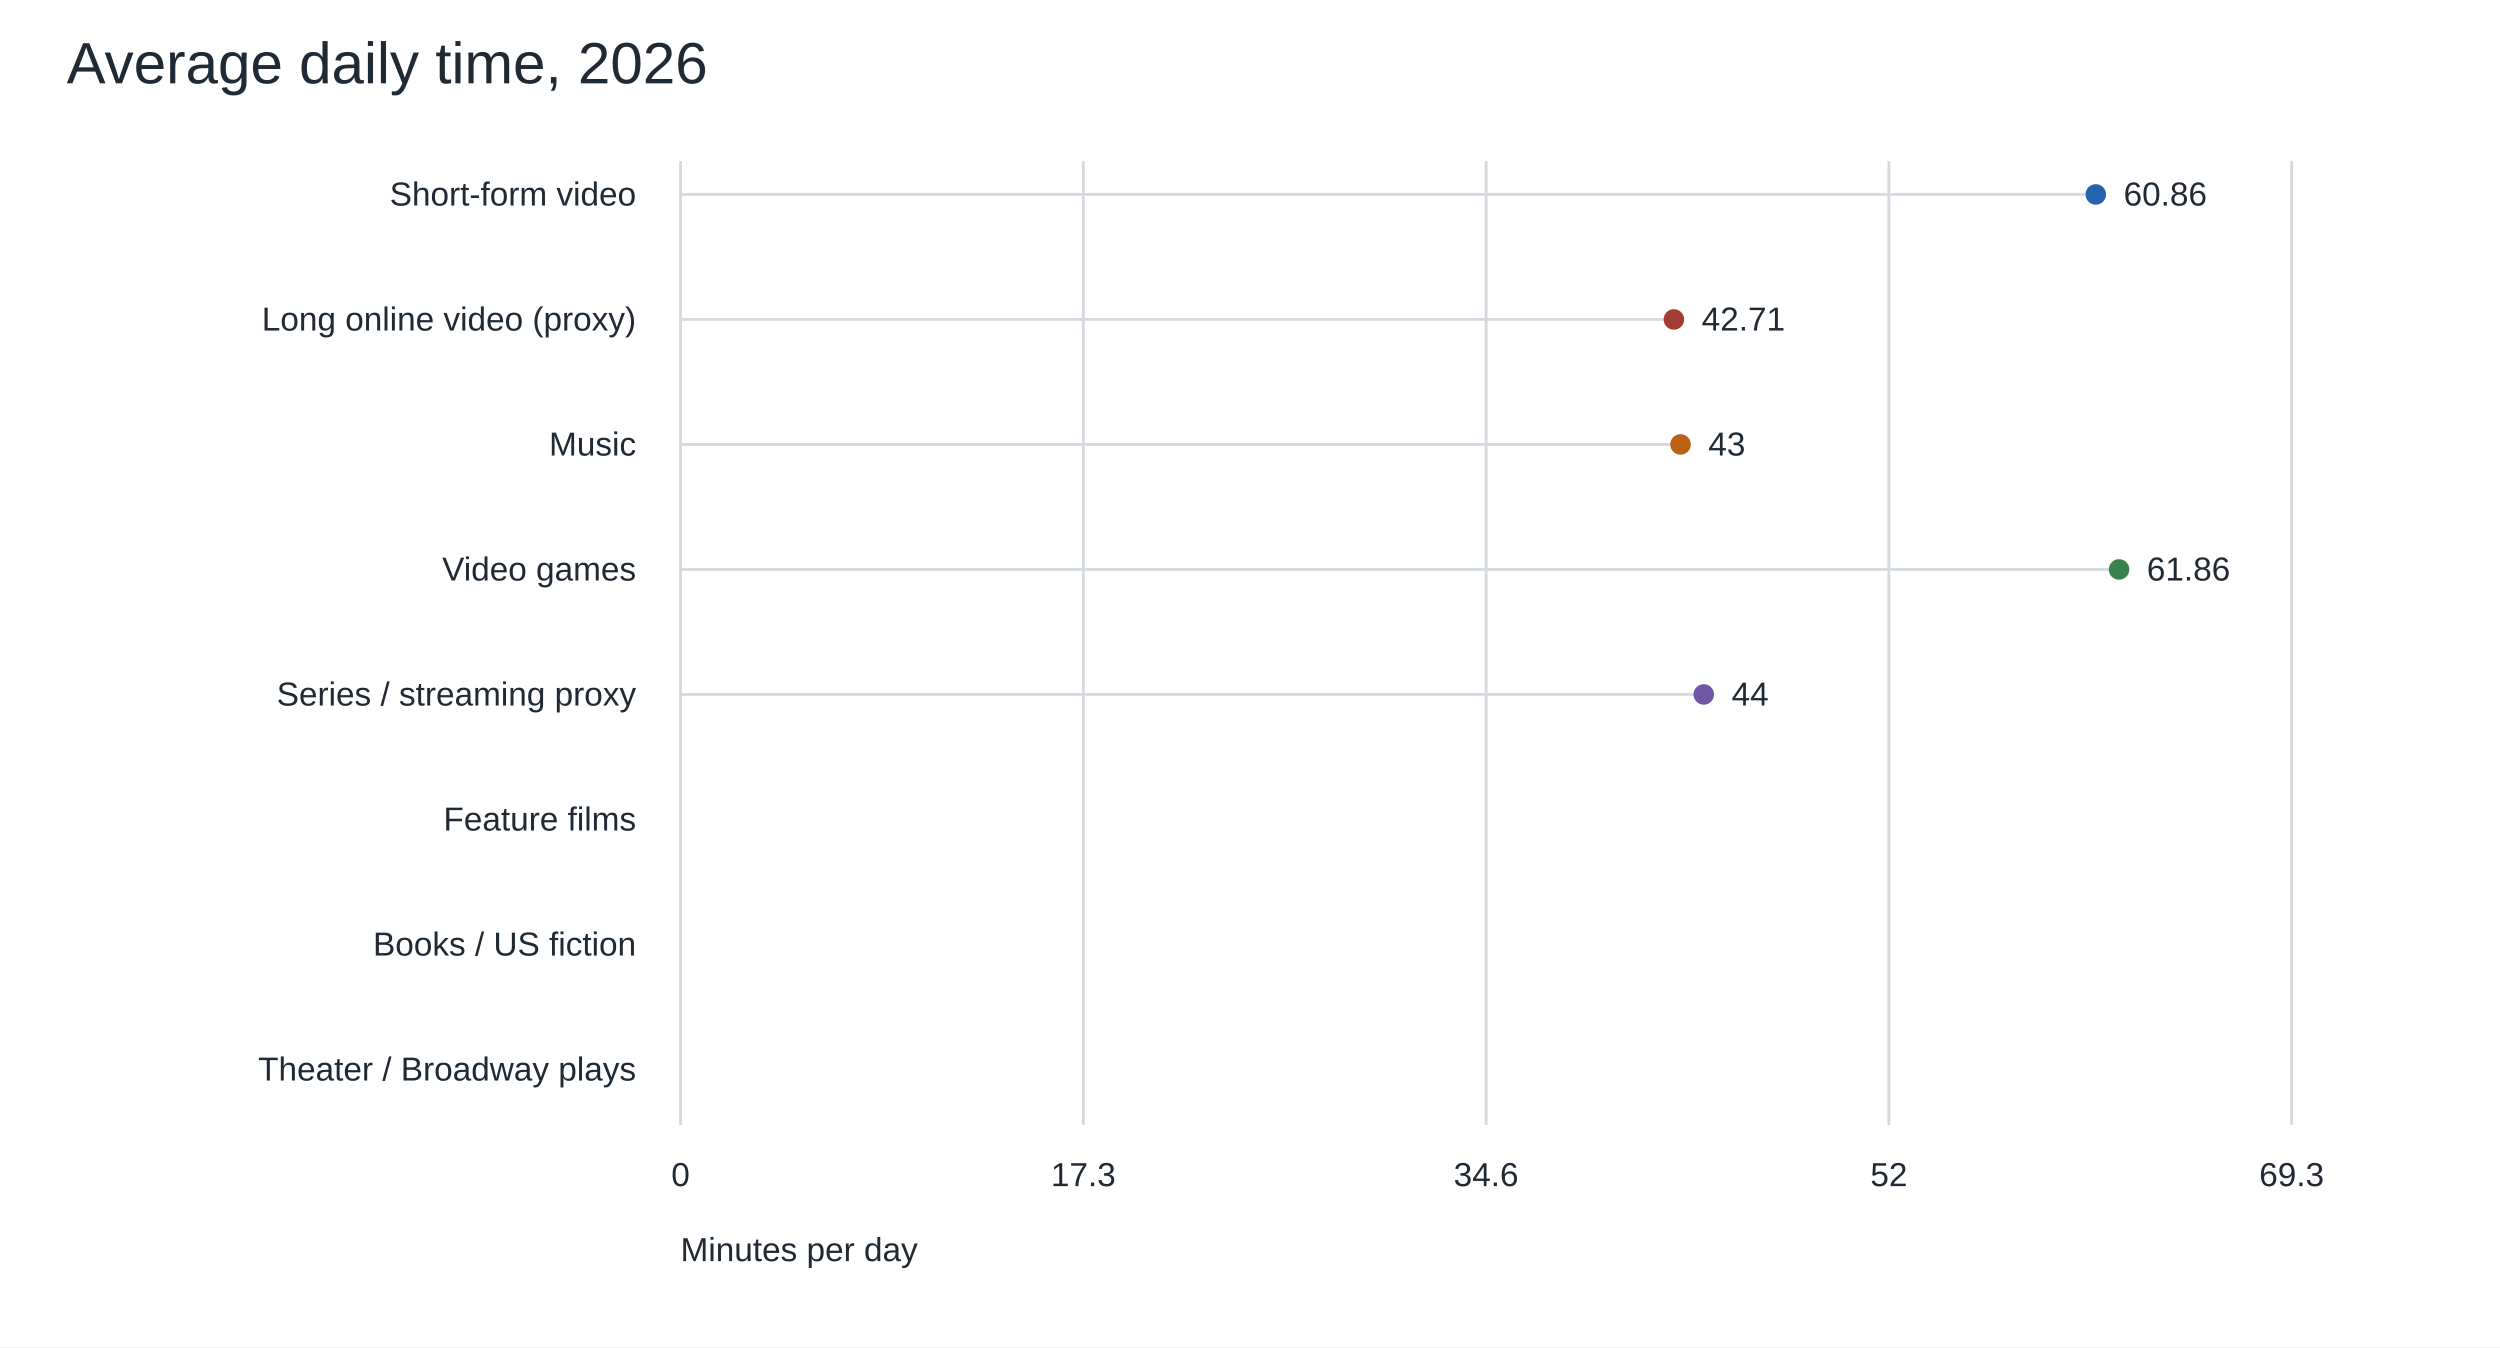
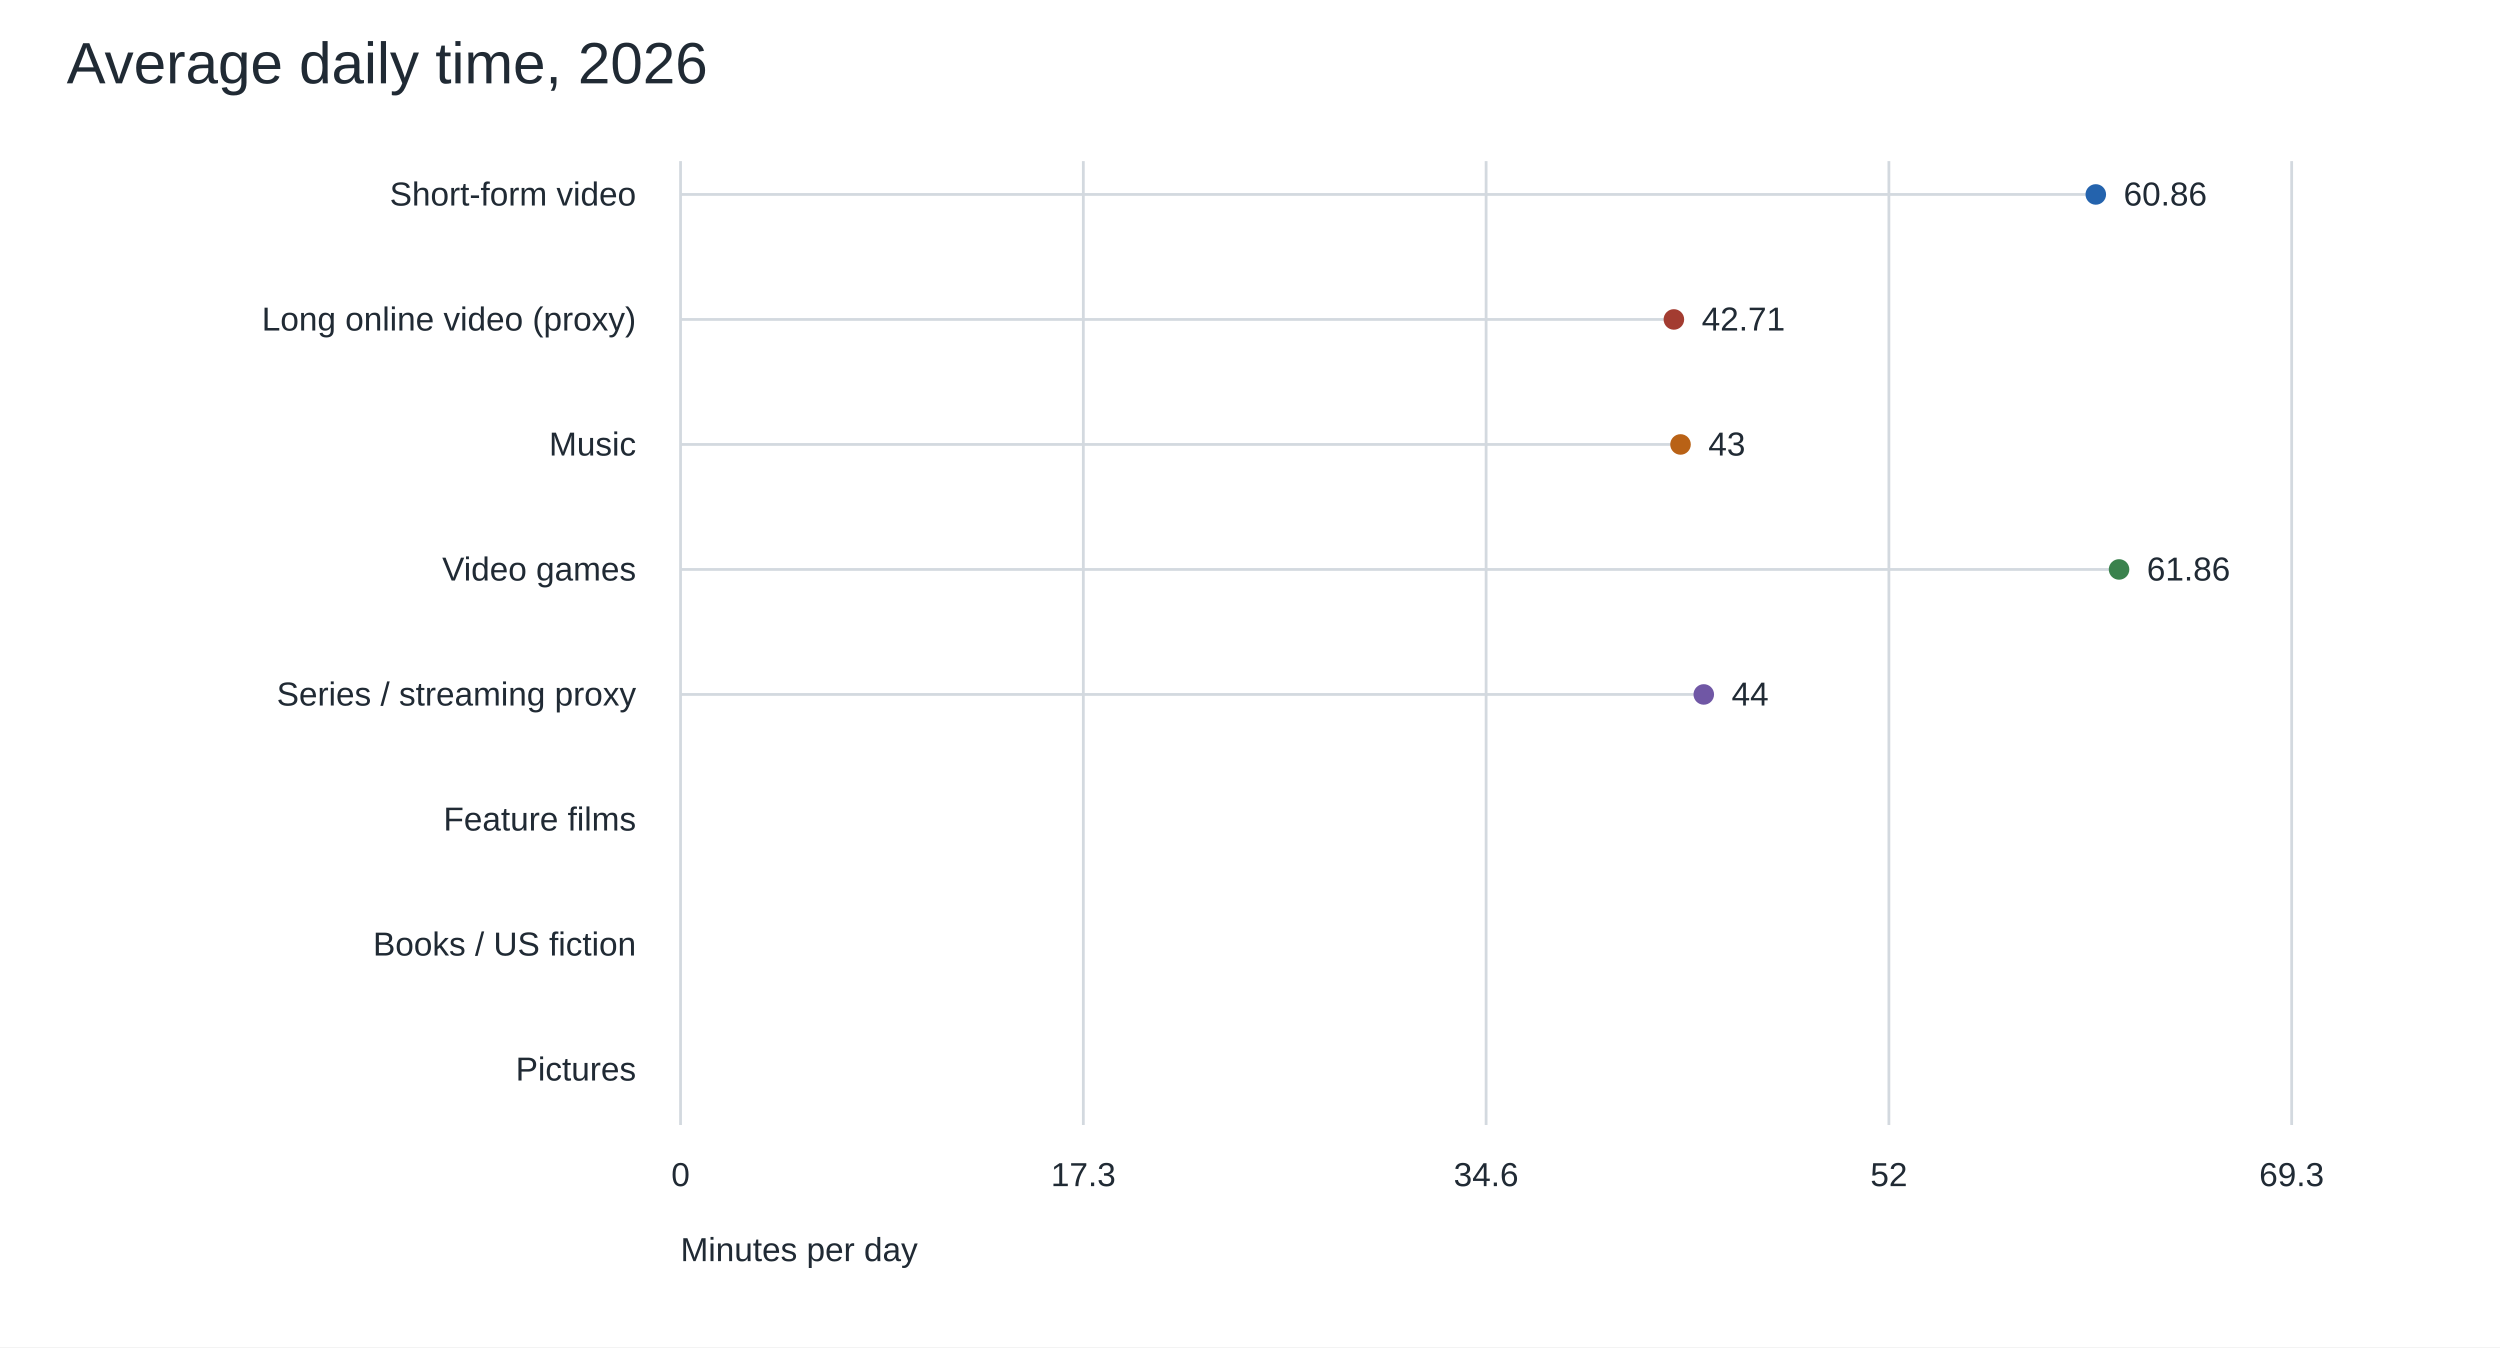
<svg xmlns="http://www.w3.org/2000/svg" width="900" height="485" viewBox="0 0 900 485" role="img" aria-labelledby="title desc">
  <style>text{font-family:Arial,Helvetica,sans-serif;fill:#202a34}</style>
  <rect width="100%" height="100%" fill="white" />
  <text x="24.00" y="30.00" text-anchor="start" font-size="21" font-weight="500">Average daily time, 2026</text>
  <line x1="245.00" y1="58.00" x2="245.00" y2="405.00" stroke="#d3d9df" stroke-width="1" stroke-dasharray="" />
  <text x="245.00" y="427.00" text-anchor="middle" font-size="12" font-weight="400">0</text>
  <line x1="390.00" y1="58.00" x2="390.00" y2="405.00" stroke="#d3d9df" stroke-width="1" stroke-dasharray="" />
  <text x="390.00" y="427.00" text-anchor="middle" font-size="12" font-weight="400">17.3</text>
  <line x1="535.00" y1="58.00" x2="535.00" y2="405.00" stroke="#d3d9df" stroke-width="1" stroke-dasharray="" />
  <text x="535.00" y="427.00" text-anchor="middle" font-size="12" font-weight="400">34.6</text>
  <line x1="680.00" y1="58.00" x2="680.00" y2="405.00" stroke="#d3d9df" stroke-width="1" stroke-dasharray="" />
  <text x="680.00" y="427.00" text-anchor="middle" font-size="12" font-weight="400">52</text>
  <line x1="825.00" y1="58.00" x2="825.00" y2="405.00" stroke="#d3d9df" stroke-width="1" stroke-dasharray="" />
  <text x="825.00" y="427.00" text-anchor="middle" font-size="12" font-weight="400">69.3</text>
  <text x="245.00" y="454.00" text-anchor="start" font-size="12" font-weight="400">Minutes per day</text>
  <text x="229.00" y="74.00" text-anchor="end" font-size="12" font-weight="400">Short-form video</text>
  <line x1="245.00" y1="70.00" x2="754.49" y2="70.00" stroke="#d3d9df" stroke-width="1" stroke-dasharray="" />
  <circle cx="754.485" cy="70" r="3.7" fill="#2463ad" />
  <text x="764.49" y="74.00" text-anchor="start" font-size="12" font-weight="400">60.86</text>
  <text x="229.00" y="119.00" text-anchor="end" font-size="12" font-weight="400">Long online video (proxy)</text>
  <line x1="245.00" y1="115.00" x2="602.60" y2="115.00" stroke="#d3d9df" stroke-width="1" stroke-dasharray="" />
  <circle cx="602.597" cy="115" r="3.7" fill="#a33c31" />
  <text x="612.60" y="119.00" text-anchor="start" font-size="12" font-weight="400">42.71</text>
  <text x="229.00" y="164.00" text-anchor="end" font-size="12" font-weight="400">Music</text>
  <line x1="245.00" y1="160.00" x2="604.99" y2="160.00" stroke="#d3d9df" stroke-width="1" stroke-dasharray="" />
  <circle cx="604.988" cy="160" r="3.7" fill="#b96216" />
  <text x="614.99" y="164.00" text-anchor="start" font-size="12" font-weight="400">43</text>
  <text x="229.00" y="209.00" text-anchor="end" font-size="12" font-weight="400">Video games</text>
  <line x1="245.00" y1="205.00" x2="762.86" y2="205.00" stroke="#d3d9df" stroke-width="1" stroke-dasharray="" />
  <circle cx="762.857" cy="205" r="3.7" fill="#3a824d" />
  <text x="772.86" y="209.00" text-anchor="start" font-size="12" font-weight="400">61.86</text>
  <text x="229.00" y="254.00" text-anchor="end" font-size="12" font-weight="400">Series / streaming proxy</text>
  <line x1="245.00" y1="250.00" x2="613.36" y2="250.00" stroke="#d3d9df" stroke-width="1" stroke-dasharray="" />
  <circle cx="613.36" cy="250" r="3.7" fill="#7057a5" />
  <text x="623.36" y="254.00" text-anchor="start" font-size="12" font-weight="400">44</text>
  <text x="229.00" y="299.00" text-anchor="end" font-size="12" font-weight="400">Feature films</text>
  <text x="229.00" y="344.00" text-anchor="end" font-size="12" font-weight="400">Books / US fiction</text>
-   <text x="229.00" y="389.00" text-anchor="end" font-size="12" font-weight="400">Theater / Broadway plays</text>
+   <text x="229.00" y="389.00" text-anchor="end" font-size="12" font-weight="400">Pictures</text>
</svg>
